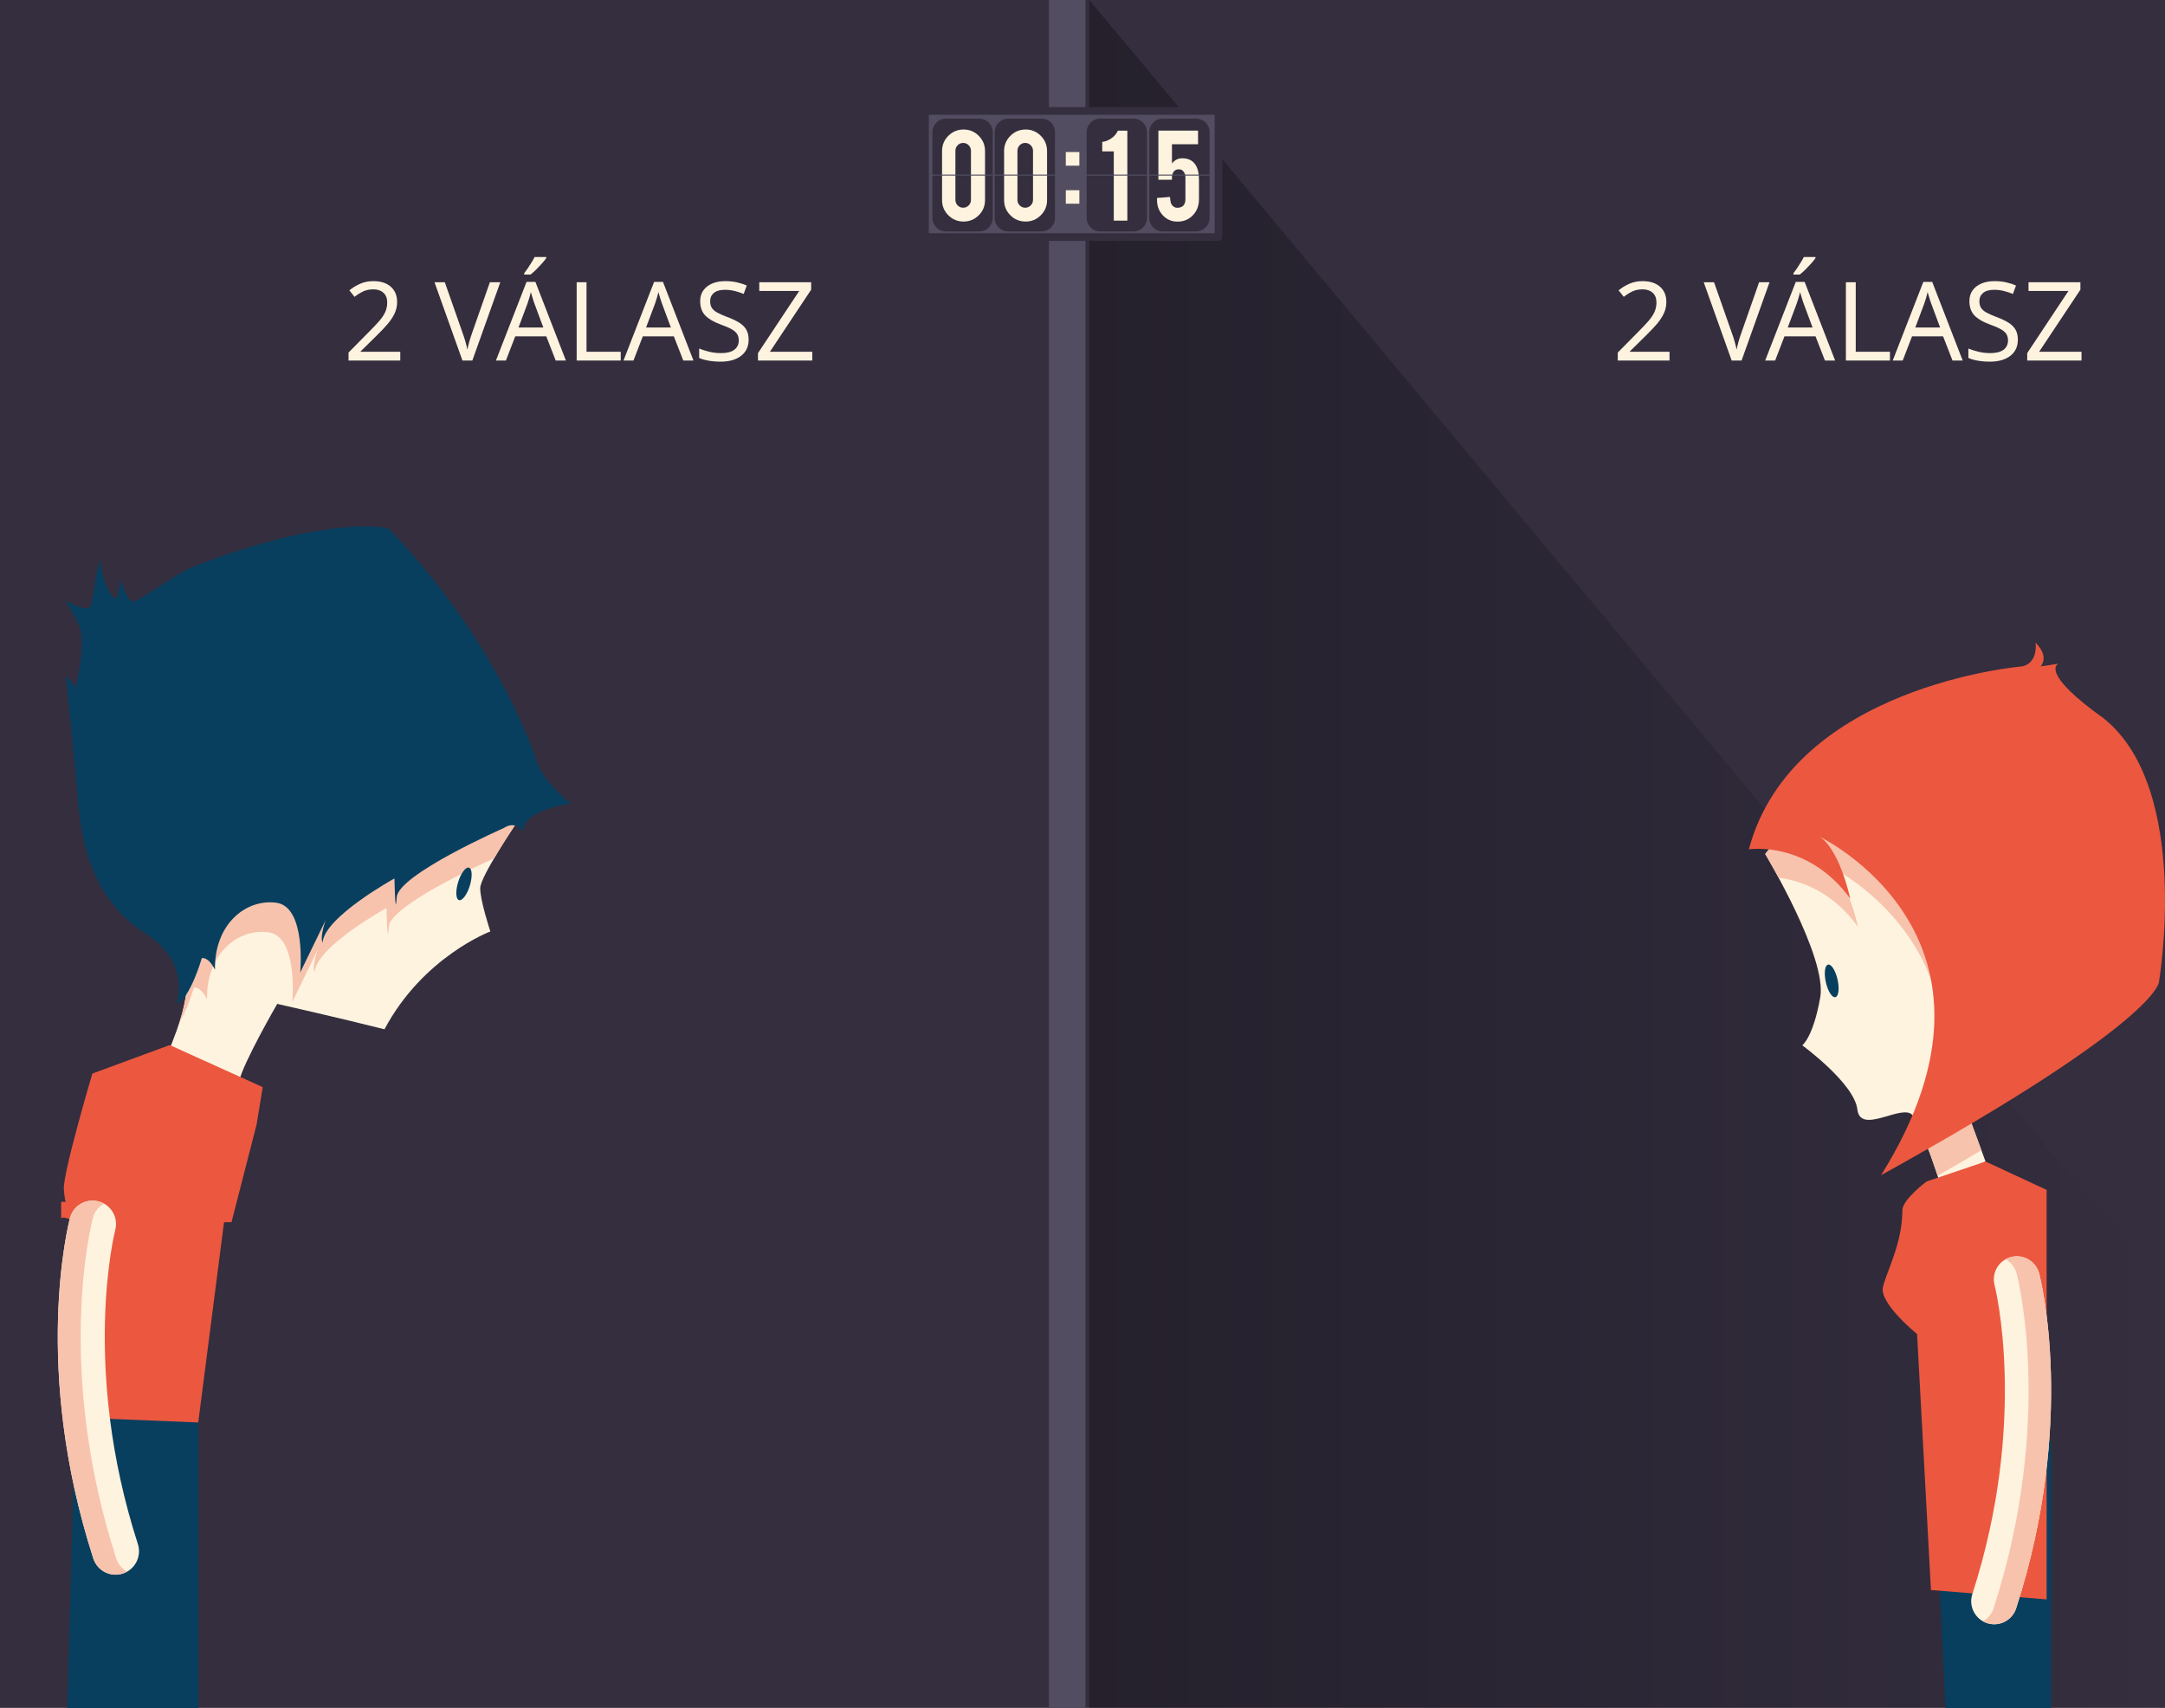
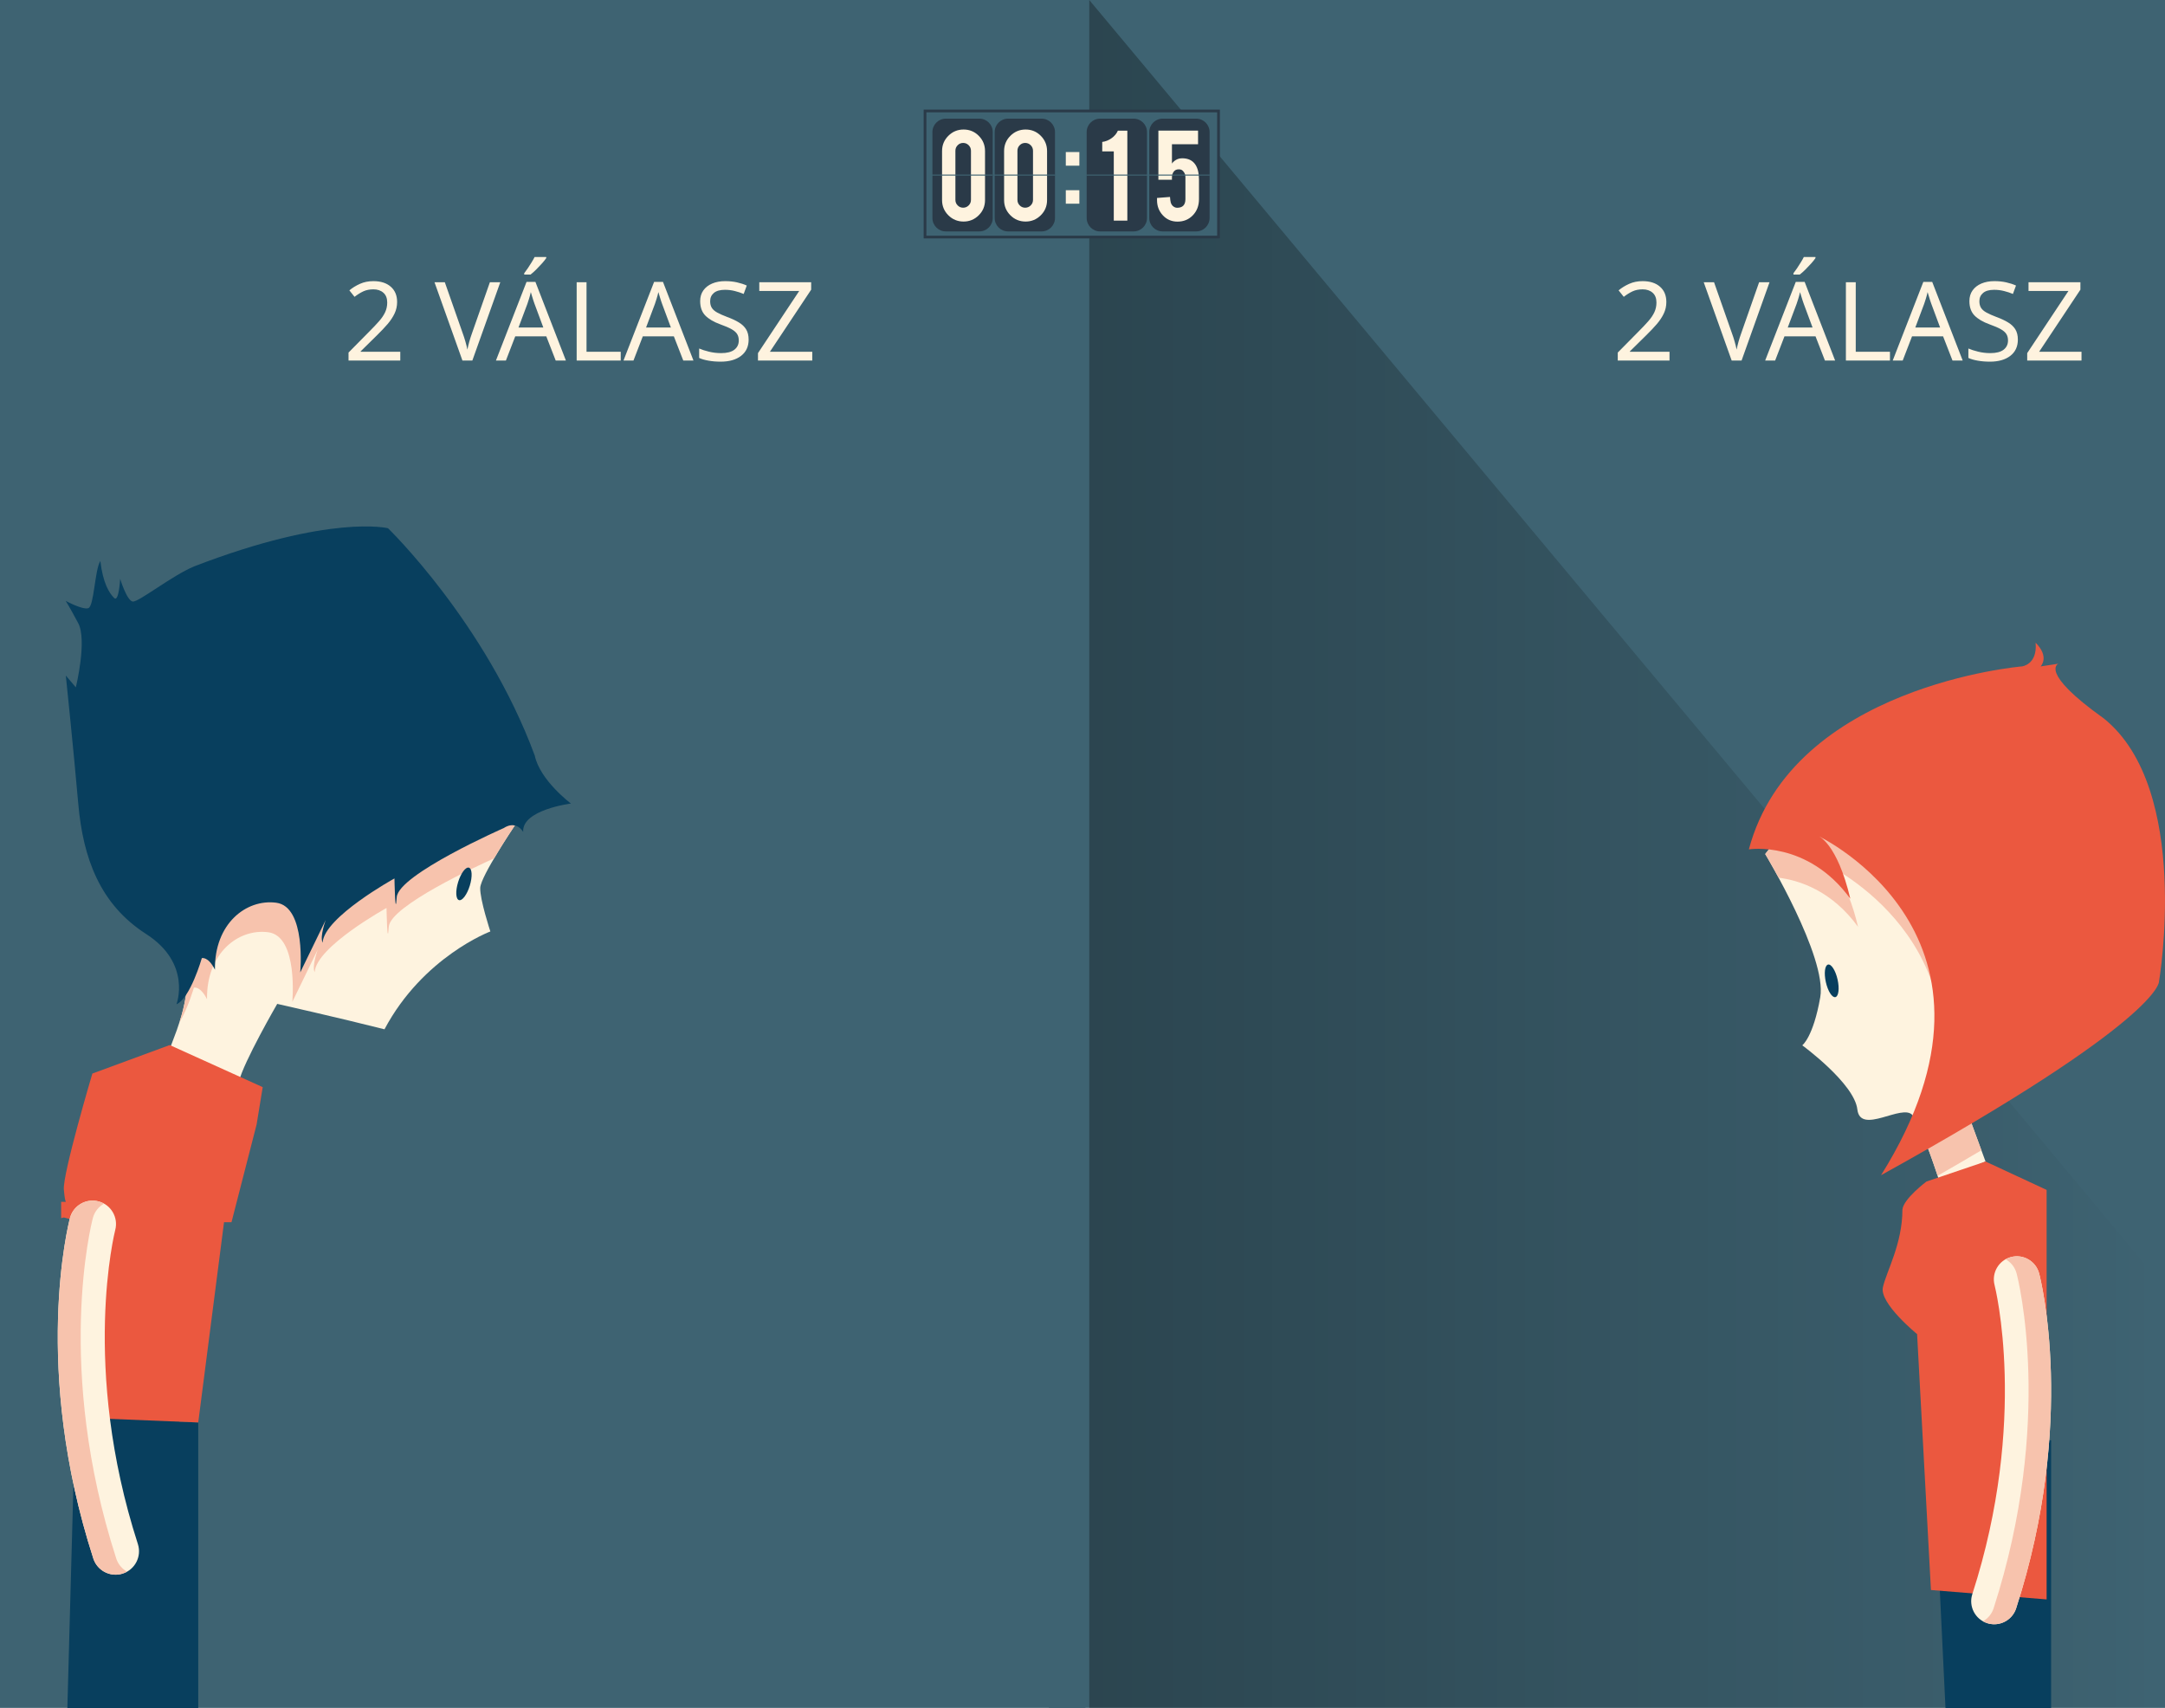
<svg xmlns="http://www.w3.org/2000/svg" version="1.1" id="Layer_1" x="0px" y="0px" width="800px" height="631px" viewBox="0 0 800 631" enable-background="new 0 0 800 631" xml:space="preserve">
-   <rect x="-2" fill="#342E3F" width="804" height="631" />
-   <rect x="387.592" fill="#524D60" width="13.499" height="631" />
-   <linearGradient id="SVGID_1_" gradientUnits="userSpaceOnUse" x1="402.5" y1="315.5" x2="800" y2="315.5">
+   <rect x="-2" fill="#3E6372" width="804" height="631" />
+   <rect x="387.592" fill="#3E6372" width="13.499" height="631" />
+   <linearGradient id="SVGID_1_" gradientUnits="userSpaceOnUse" x1="608.5" y1="20.5" x2="1006" y2="20.5" gradientTransform="matrix(1 0 0 -1 -206 336)">
    <stop offset="0" style="stop-color:#000000;stop-opacity:0.3" />
    <stop offset="1" style="stop-color:#000000;stop-opacity:0" />
  </linearGradient>
  <polygon fill="url(#SVGID_1_)" points="800,631 402.5,631 402.5,0 800,476 " />
  <polygon fill="#083F5E" points="66.474,525.268 73.254,525.542 73.254,715.392 22.594,715.392 28.112,512.681 " />
-   <path fill="#FEF3DF" d="M190.237,304.979c0,0-12.618,18.749-12.783,23.035c-0.165,4.286,3.739,16.124,3.739,16.124  s-24.869,9.326-39.118,36.144c-16.819-4.252-39.635-9.388-39.635-9.388s-12.412,21.414-14.181,28.775  c-1.769,7.361-25.132-8.46-25.642-10.66c-0.51-2.199,5.563-11.716,6.638-25.868C70.33,348.99,117.486,267.794,190.237,304.979z" />
-   <path fill="#F7C3AD" d="M69.255,363.141c1.074-14.151,48.231-95.348,120.982-58.162c0,0-4.113,6.112-7.674,12.155  c-5.35,2.4-38.389,17.527-38.9,25.275c-0.555,8.431-0.839-6.949-0.839-6.949s-26.024,14.337-26.55,23.727  c-1.102-2.255,1.148-8.376,1.148-8.376l-9.412,19.367c0,0,2.287-24.279-8.866-25.748c-11.153-1.469-22.901,7.82-22.644,24.752  c-2.515-5.016-4.854-4.281-4.854-4.281s-2.201,7.676-5.331,12.801C67.6,373.699,68.826,368.791,69.255,363.141z" />
+   <path fill="#FEF3DF" d="M190.237,304.979c0,0-12.618,18.749-12.783,23.035c-0.165,4.286,3.739,16.124,3.739,16.124  s-24.869,9.326-39.118,36.144c-16.819-4.252-39.635-9.388-39.635-9.388s-12.412,21.414-14.181,28.775s-25.132-8.46-25.642-10.66  c-0.51-2.199,5.563-11.716,6.638-25.868C70.33,348.99,117.486,267.794,190.237,304.979z" />
+   <path fill="#F7C3AD" d="M69.255,363.141c1.074-14.151,48.231-95.348,120.982-58.162c0,0-4.113,6.112-7.674,12.155  c-5.35,2.4-38.389,17.527-38.9,25.275c-0.555,8.431-0.839-6.949-0.839-6.949s-26.024,14.337-26.55,23.727  c-1.102-2.255,1.148-8.376,1.148-8.376l-9.412,19.367c0,0,2.287-24.279-8.866-25.748s-22.901,7.82-22.644,24.752  c-2.515-5.016-4.854-4.281-4.854-4.281s-2.201,7.676-5.331,12.801C67.6,373.699,68.826,368.791,69.255,363.141z" />
  <path fill="#EB583F" d="M22.594,450.056v-6.019H24.6c0,0-0.501,1.253-1.003-4.514c-0.502-5.768,10.533-42.885,10.533-42.885  l28.59-10.533l34.358,15.549l-2.257,13.793l-9.279,36.114h-2.759l-9.53,73.982l-37.117-1.505l1.756-70.471l-14.295-3.762" />
-   <ellipse transform="matrix(-0.9559 -0.2938 0.2938 -0.9559 239.3984 689.1067)" fill="#083F5E" cx="171.456" cy="326.573" rx="2.257" ry="6.27" />
+   <ellipse transform="matrix(-0.2938 0.9559 -0.9559 -0.2938 533.9719 258.618)" fill="#083F5E" cx="171.451" cy="326.562" rx="6.27" ry="2.257" />
  <g>
    <path fill="#FEF3DF" d="M42.714,581.785c0.882,0,1.777-0.135,2.661-0.421c4.547-1.468,7.043-6.345,5.574-10.893   C29.8,504.977,42.452,454.918,42.583,454.42c1.209-4.623-1.558-9.351-6.181-10.56c-4.627-1.207-9.351,1.559-10.56,6.181   c-0.584,2.233-14.045,55.495,8.641,125.749C35.666,579.453,39.062,581.785,42.714,581.785z" />
  </g>
  <path fill="#F7C3AD" d="M25.841,450.041c1.209-4.622,5.934-7.388,10.56-6.181c0.732,0.192,1.411,0.48,2.041,0.833  c-1.975,1.109-3.517,2.983-4.136,5.348c-0.584,2.233-14.045,55.495,8.641,125.749c0.698,2.162,2.17,3.855,4.008,4.884  c-0.495,0.277-1.022,0.51-1.581,0.691c-0.884,0.286-1.78,0.421-2.661,0.421c-3.652,0-7.048-2.332-8.231-5.995  C11.796,505.536,25.257,452.274,25.841,450.041z" />
-   <path fill="#083F5E" d="M65.207,371.031c0,0,5.779-15.049-11.235-25.971c-17.014-10.923-23.291-28.003-25.046-48.063  c-1.755-20.06-4.605-47.396-4.605-47.396l3.701,4.355c0,0,4.268-17.401,0.864-23.756c-3.405-6.355-4.605-8.2-4.605-8.2  s6.192,3.392,8.349,2.698c2.156-0.693,2.34-14.058,4.451-17.444c0.953,8.275,3.353,11.966,5.103,13.684  c1.749,1.718,2.22-7.08,2.22-7.08s2.462,8.118,4.648,8.384c2.185,0.265,14.398-9.517,22.67-12.98  c50.339-19.395,71.646-14.102,71.646-14.102s36.085,34.884,54.224,83.969c1.941,9.204,13.383,17.75,13.383,17.75  s-18.198,2.289-17.654,10.465c-2.979-4.522-7.093-1.445-7.093-1.445s-39.077,17.17-39.632,25.601  c-0.555,8.431-0.839-6.949-0.839-6.949s-26.024,14.337-26.55,23.727c-1.102-2.255,1.148-8.376,1.148-8.376l-9.412,19.367  c0,0,2.287-24.279-8.866-25.748c-11.153-1.469-22.901,7.82-22.644,24.752c-2.515-5.016-4.854-4.281-4.854-4.281  S70.308,368.883,65.207,371.031z" />
+   <path fill="#083F5E" d="M65.207,371.031c0,0,5.779-15.049-11.235-25.971c-17.014-10.923-23.291-28.003-25.046-48.063  s-4.605-47.396-4.605-47.396l3.701,4.355c0,0,4.268-17.401,0.864-23.756c-3.405-6.355-4.605-8.2-4.605-8.2s6.192,3.392,8.349,2.698  c2.156-0.693,2.34-14.058,4.451-17.444c0.953,8.275,3.353,11.966,5.103,13.684c1.749,1.718,2.22-7.08,2.22-7.08  s2.462,8.118,4.648,8.384c2.185,0.265,14.398-9.517,22.67-12.98c50.339-19.395,71.646-14.102,71.646-14.102  s36.085,34.884,54.224,83.969c1.941,9.204,13.383,17.75,13.383,17.75s-18.198,2.289-17.654,10.465  c-2.979-4.522-7.093-1.445-7.093-1.445s-39.077,17.17-39.632,25.601c-0.555,8.431-0.839-6.949-0.839-6.949  s-26.024,14.337-26.55,23.727c-1.102-2.255,1.148-8.376,1.148-8.376l-9.412,19.367c0,0,2.287-24.279-8.866-25.748  s-22.901,7.82-22.644,24.752c-2.515-5.016-4.854-4.281-4.854-4.281S70.308,368.883,65.207,371.031z" />
  <polygon fill="#083F5E" points="751.249,531.853 757.918,532.123 757.918,718.868 723.116,718.868 713.514,519.472 " />
-   <path fill="#FEF3DF" d="M667.078,296.66l-14.801,18.872c0,0,22.924,38.107,20.334,52.908c-2.59,14.801-6.643,17.768-6.643,17.768  s19.242,14.061,20.352,23.682c1.11,9.621,16.73-2.375,20.391,2.143c3.661,4.518,9.952,24.5,9.952,24.5l17.021-7.401L727.023,411  l12.211-119.151L667.078,296.66z" />
+   <path fill="#FEF3DF" d="M667.078,296.66l-14.801,18.872c0,0,22.924,38.107,20.334,52.908s-6.643,17.768-6.643,17.768  s19.242,14.061,20.352,23.682s16.73-2.375,20.391,2.143s9.952,24.5,9.952,24.5l17.021-7.401L727.023,411l12.211-119.151  L667.078,296.66z" />
  <path fill="#F7C3AD" d="M667.078,296.66l72.156-4.81L727.023,411l5.134,13.977c-5.017,2.98-10.404,6.12-16.184,9.425  c-1.053-3.206-3.171-9.458-5.331-14.681c26.488-67.361-30.46-97.756-35.547-100.312c1.475,0.827,7.214,5.092,11.48,23.011  c-9.687-13.319-21.594-17.161-29.357-18.145c-2.849-5.263-4.943-8.744-4.943-8.744L667.078,296.66z" />
  <path fill="#EB583F" d="M733.684,429.132l22.572,10.485v151.306l-42.742-3.476l-5.116-94.545c0,0-13.938-11.348-12.643-17.269  s7.216-16.034,7.216-28.739c0.356-3.959,8.881-10.361,8.881-10.361L733.684,429.132z" />
-   <ellipse transform="matrix(-0.9757 0.219 -0.219 -0.9757 1416.582 567.7731)" fill="#083F5E" cx="676.821" cy="362.403" rx="2.22" ry="6.167" />
+   <ellipse transform="matrix(0.219 0.9757 -0.9757 0.219 882.2122 -377.3777)" fill="#083F5E" cx="676.842" cy="362.4" rx="6.167" ry="2.22" />
  <path fill="#EB583F" d="M646.232,313.805c0,0,21.709-3.453,37.497,18.255c-4.934-20.722-11.841-23.189-11.841-23.189  s78.446,37.003,23.188,125.318c103.676-57.356,102.704-71.504,102.704-71.504s12.141-71.081-20.366-97.231  c-24.243-17.268-16.812-20.229-16.812-20.229l-6.567,0.987c0,0,3.454-3.454-1.85-8.758c0.74,8.141-5.057,8.758-5.057,8.758  S662.39,253.243,646.232,313.805z" />
  <g>
    <path fill="#FEF3DF" d="M736.901,600.098c-0.867,0-1.748-0.133-2.618-0.414c-4.472-1.444-6.928-6.241-5.483-10.714   c20.803-64.423,8.358-113.664,8.23-114.154c-1.19-4.547,1.533-9.198,6.08-10.388c4.551-1.187,9.198,1.534,10.388,6.08   c0.575,2.196,13.816,54.588-8.5,123.692C743.834,597.804,740.494,600.098,736.901,600.098z" />
  </g>
  <path fill="#F7C3AD" d="M753.498,470.508c-1.19-4.547-5.837-7.268-10.388-6.08c-0.72,0.189-1.388,0.472-2.008,0.82  c1.943,1.091,3.46,2.934,4.068,5.261c0.575,2.196,13.816,54.588-8.5,123.692c-0.687,2.127-2.135,3.792-3.942,4.804  c0.486,0.273,1.005,0.502,1.555,0.679c0.87,0.281,1.75,0.414,2.618,0.414c3.593,0,6.933-2.294,8.097-5.897  C767.313,525.096,754.072,472.704,753.498,470.508z" />
-   <rect x="341.808" y="41" fill="#524D60" stroke="#342E3F" stroke-width="2.835" stroke-linejoin="round" stroke-miterlimit="10" width="108.451" height="46.583" />
-   <path fill="#342E3F" d="M366.834,80.541c0,2.739-2.22,4.959-4.959,4.959h-12.374c-2.739,0-4.959-2.22-4.959-4.959V48.793  c0-2.739,2.22-4.959,4.959-4.959h12.374c2.739,0,4.959,2.22,4.959,4.959V80.541z" />
-   <path fill="#342E3F" d="M389.834,80.541c0,2.739-2.22,4.959-4.959,4.959h-12.374c-2.739,0-4.959-2.22-4.959-4.959V48.793  c0-2.739,2.22-4.959,4.959-4.959h12.374c2.739,0,4.959,2.22,4.959,4.959V80.541z" />
-   <path fill="#342E3F" d="M423.834,80.541c0,2.739-2.22,4.959-4.959,4.959h-12.374c-2.739,0-4.959-2.22-4.959-4.959V48.793  c0-2.739,2.22-4.959,4.959-4.959h12.374c2.739,0,4.959,2.22,4.959,4.959V80.541z" />
-   <path fill="#342E3F" d="M446.959,80.541c0,2.739-2.22,4.959-4.959,4.959h-12.374c-2.739,0-4.959-2.22-4.959-4.959V48.793  c0-2.739,2.22-4.959,4.959-4.959H442c2.739,0,4.959,2.22,4.959,4.959V80.541z" />
-   <path fill="#FEF3DF" d="M363.98,73.929c0,2.209-0.778,4.082-2.333,5.619s-3.418,2.306-5.592,2.306c-2.208,0-4.085-0.773-5.631-2.319  c-1.546-1.546-2.319-3.415-2.319-5.605V55.802c0-2.208,0.777-4.085,2.332-5.631c1.555-1.546,3.427-2.319,5.618-2.319  c2.208,0,4.082,0.778,5.619,2.332c1.537,1.555,2.306,3.428,2.306,5.618V73.929z M358.786,55.696c0-0.795-0.283-1.475-0.848-2.041  c-0.566-0.565-1.246-0.848-2.041-0.848c-0.795,0-1.471,0.283-2.027,0.848c-0.557,0.566-0.835,1.246-0.835,2.041V73.85  c0,0.795,0.278,1.475,0.835,2.041c0.556,0.565,1.232,0.848,2.027,0.848c0.795,0,1.475-0.283,2.041-0.848  c0.565-0.565,0.848-1.246,0.848-2.041V55.696z" />
-   <path fill="#FEF3DF" d="M386.905,73.929c0,2.209-0.778,4.082-2.333,5.619s-3.418,2.306-5.592,2.306  c-2.208,0-4.085-0.773-5.631-2.319c-1.546-1.546-2.319-3.415-2.319-5.605V55.802c0-2.208,0.777-4.085,2.332-5.631  c1.555-1.546,3.427-2.319,5.618-2.319c2.208,0,4.082,0.778,5.619,2.332c1.537,1.555,2.306,3.428,2.306,5.618V73.929z   M381.711,55.696c0-0.795-0.283-1.475-0.848-2.041c-0.566-0.565-1.246-0.848-2.041-0.848c-0.795,0-1.471,0.283-2.027,0.848  c-0.557,0.566-0.835,1.246-0.835,2.041V73.85c0,0.795,0.278,1.475,0.835,2.041c0.556,0.565,1.232,0.848,2.027,0.848  c0.795,0,1.475-0.283,2.041-0.848c0.565-0.565,0.848-1.246,0.848-2.041V55.696z" />
+   <rect x="341.808" y="41" fill="#3E6372" stroke="#2A3A48" stroke-miterlimit="10" width="108.451" height="46.583" />
+   <path fill="#2A3A48" d="M366.834,80.541c0,2.739-2.22,4.959-4.959,4.959h-12.374c-2.739,0-4.959-2.22-4.959-4.959V48.793  c0-2.739,2.22-4.959,4.959-4.959h12.374c2.739,0,4.959,2.22,4.959,4.959V80.541z" />
+   <path fill="#2A3A48" d="M389.834,80.541c0,2.739-2.22,4.959-4.959,4.959h-12.374c-2.739,0-4.959-2.22-4.959-4.959V48.793  c0-2.739,2.22-4.959,4.959-4.959h12.374c2.739,0,4.959,2.22,4.959,4.959V80.541z" />
+   <path fill="#2A3A48" d="M423.834,80.541c0,2.739-2.22,4.959-4.959,4.959h-12.374c-2.739,0-4.959-2.22-4.959-4.959V48.793  c0-2.739,2.22-4.959,4.959-4.959h12.374c2.739,0,4.959,2.22,4.959,4.959V80.541z" />
+   <path fill="#2A3A48" d="M446.959,80.541c0,2.739-2.22,4.959-4.959,4.959h-12.374c-2.739,0-4.959-2.22-4.959-4.959V48.793  c0-2.739,2.22-4.959,4.959-4.959H442c2.739,0,4.959,2.22,4.959,4.959V80.541z" />
+   <path fill="#FEF3DF" d="M363.98,73.929c0,2.209-0.778,4.082-2.333,5.619s-3.418,2.306-5.592,2.306c-2.208,0-4.085-0.773-5.631-2.319  c-1.546-1.546-2.319-3.415-2.319-5.605V55.802c0-2.208,0.777-4.085,2.332-5.631s3.427-2.319,5.618-2.319  c2.208,0,4.082,0.778,5.619,2.332c1.537,1.555,2.306,3.428,2.306,5.618L363.98,73.929L363.98,73.929z M358.786,55.696  c0-0.795-0.283-1.475-0.848-2.041c-0.566-0.565-1.246-0.848-2.041-0.848c-0.795,0-1.471,0.283-2.027,0.848  c-0.557,0.566-0.835,1.246-0.835,2.041V73.85c0,0.795,0.278,1.475,0.835,2.041c0.556,0.565,1.232,0.848,2.027,0.848  s1.475-0.283,2.041-0.848c0.565-0.565,0.848-1.246,0.848-2.041V55.696z" />
+   <path fill="#FEF3DF" d="M386.905,73.929c0,2.209-0.778,4.082-2.333,5.619s-3.418,2.306-5.592,2.306  c-2.208,0-4.085-0.773-5.631-2.319c-1.546-1.546-2.319-3.415-2.319-5.605V55.802c0-2.208,0.777-4.085,2.332-5.631  s3.427-2.319,5.618-2.319c2.208,0,4.082,0.778,5.619,2.332c1.537,1.555,2.306,3.428,2.306,5.618L386.905,73.929L386.905,73.929z   M381.711,55.696c0-0.795-0.283-1.475-0.848-2.041c-0.566-0.565-1.246-0.848-2.041-0.848c-0.795,0-1.471,0.283-2.027,0.848  c-0.557,0.566-0.835,1.246-0.835,2.041V73.85c0,0.795,0.278,1.475,0.835,2.041c0.556,0.565,1.232,0.848,2.027,0.848  s1.475-0.283,2.041-0.848c0.565-0.565,0.848-1.246,0.848-2.041V55.696z" />
  <path fill="#FEF3DF" d="M393.831,56.178h5.009v5.035h-5.009V56.178z M393.831,70.276h5.009v4.982h-5.009V70.276z" />
-   <path fill="#FEF3DF" d="M411.56,81.509V55.935h-4.267v-3.499c1.201-0.141,2.345-0.596,3.432-1.365s1.868-1.7,2.346-2.796h3.498  v33.233H411.56z" />
+   <path fill="#FEF3DF" d="M411.56,81.509V55.935h-4.267v-3.499c1.201-0.141,2.345-0.596,3.432-1.365s1.868-1.7,2.346-2.796h3.498  v33.233h-5.009V81.509z" />
  <path fill="#FEF3DF" d="M433.052,53.285v7.129c0.496-0.707,1.195-1.254,2.099-1.643c0.479-0.194,1.036-0.292,1.674-0.292  c2.196,0,3.818,0.769,4.863,2.306c0.903,1.325,1.355,3.198,1.355,5.618v7.156c0,2.456-0.778,4.47-2.333,6.042  c-1.483,1.52-3.356,2.279-5.618,2.279c-2.19,0-4.011-0.795-5.459-2.385c-1.396-1.519-2.094-3.375-2.094-5.565v-0.795l4.797-0.371  l0.106,1.14c0.123,1.325,0.662,2.209,1.616,2.65c0.282,0.142,0.583,0.212,0.901,0.212c2.049,0,3.074-1.069,3.074-3.207v-8.136  c0-0.971-0.355-1.775-1.066-2.412c-0.337-0.3-0.809-0.451-1.412-0.451c-0.888,0-1.545,0.345-1.972,1.034  c-0.354,0.601-0.532,1.237-0.532,1.908v0.901h-5.009V48.25h14.655v5.035H433.052z" />
-   <rect x="344.25" y="64.5" fill="#524D60" width="22.5" height="0.375" />
-   <rect x="367.375" y="64.5" fill="#524D60" width="22.5" height="0.375" />
-   <rect x="401.5" y="64.5" fill="#524D60" width="22.5" height="0.375" />
-   <rect x="424.5" y="64.5" fill="#524D60" width="22.5" height="0.375" />
+   <rect x="344.25" y="64.5" fill="#3E6372" width="22.5" height="0.375" />
+   <rect x="367.375" y="64.5" fill="#3E6372" width="22.5" height="0.375" />
+   <rect x="401.5" y="64.5" fill="#3E6372" width="22.5" height="0.375" />
+   <rect x="424.5" y="64.5" fill="#3E6372" width="22.5" height="0.375" />
  <text transform="matrix(1 0 0 1 126.8333 133.2125)" fill="#FEF3DF" font-family="'BebasNeue'" font-size="40.529">2 VÁLASZ</text>
  <text transform="matrix(1 0 0 1 595.8334 133.2125)" fill="#FEF3DF" font-family="'BebasNeue'" font-size="40.529">2 VÁLASZ</text>
</svg>
